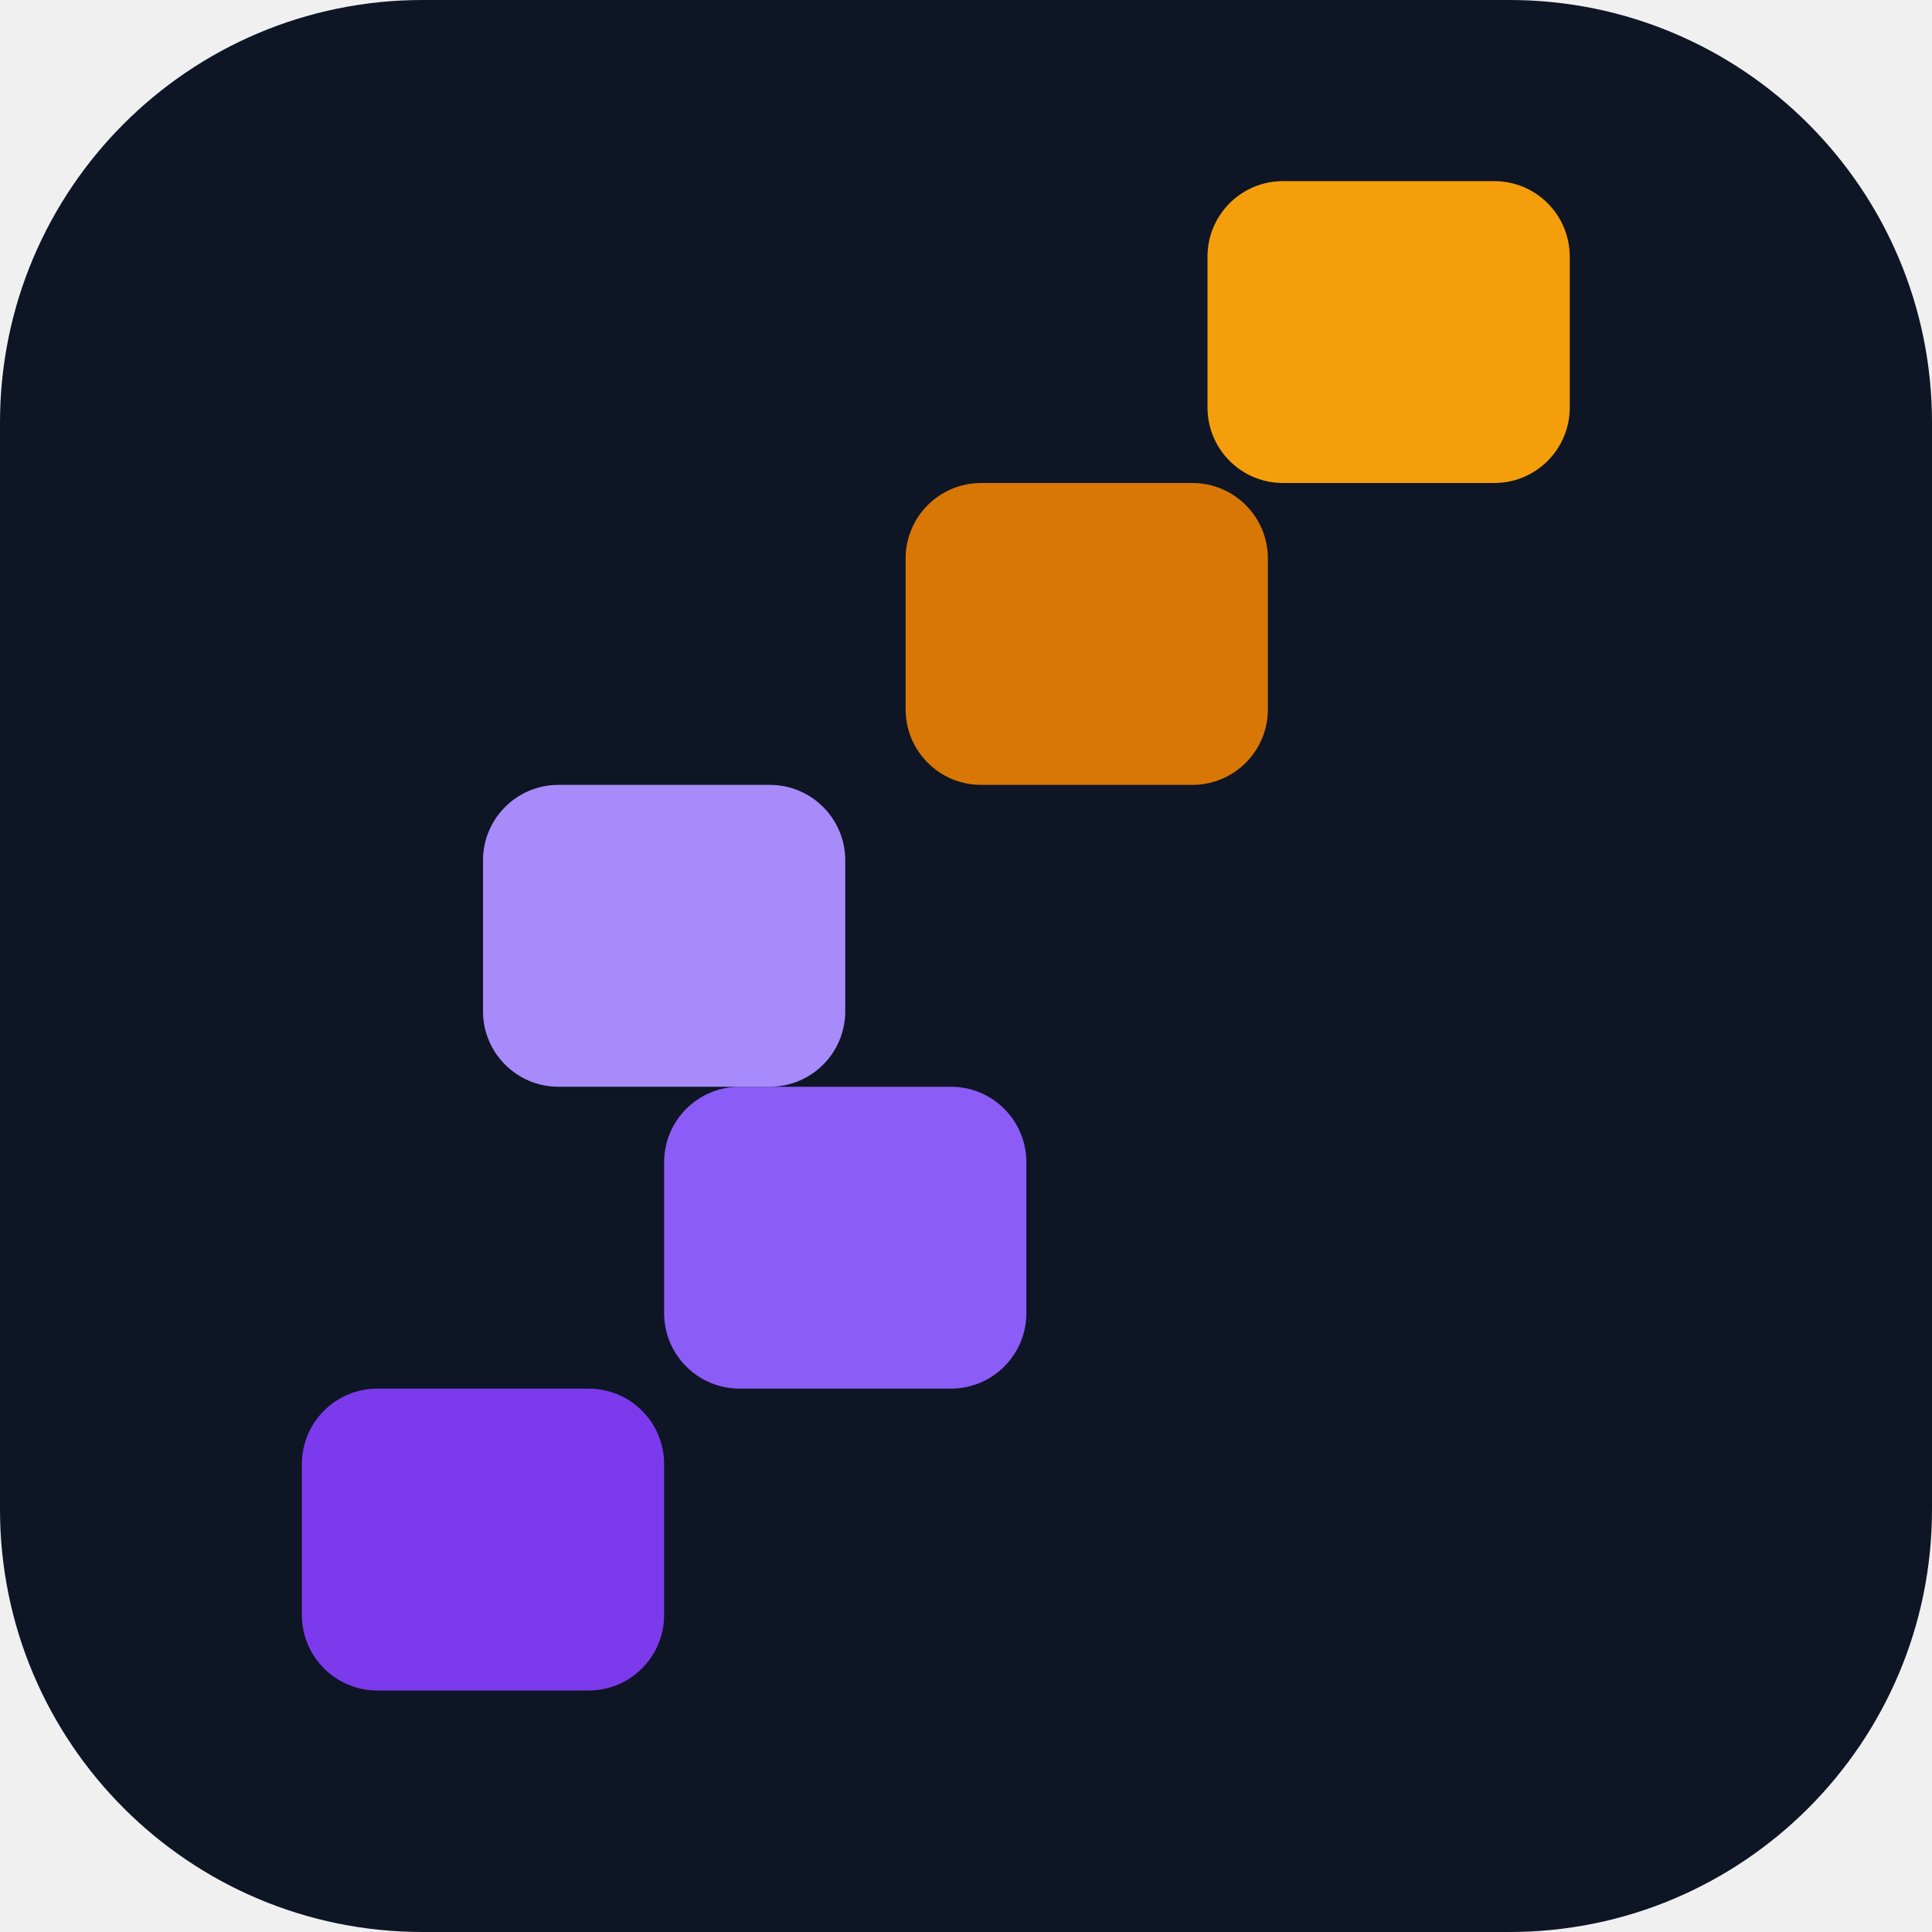
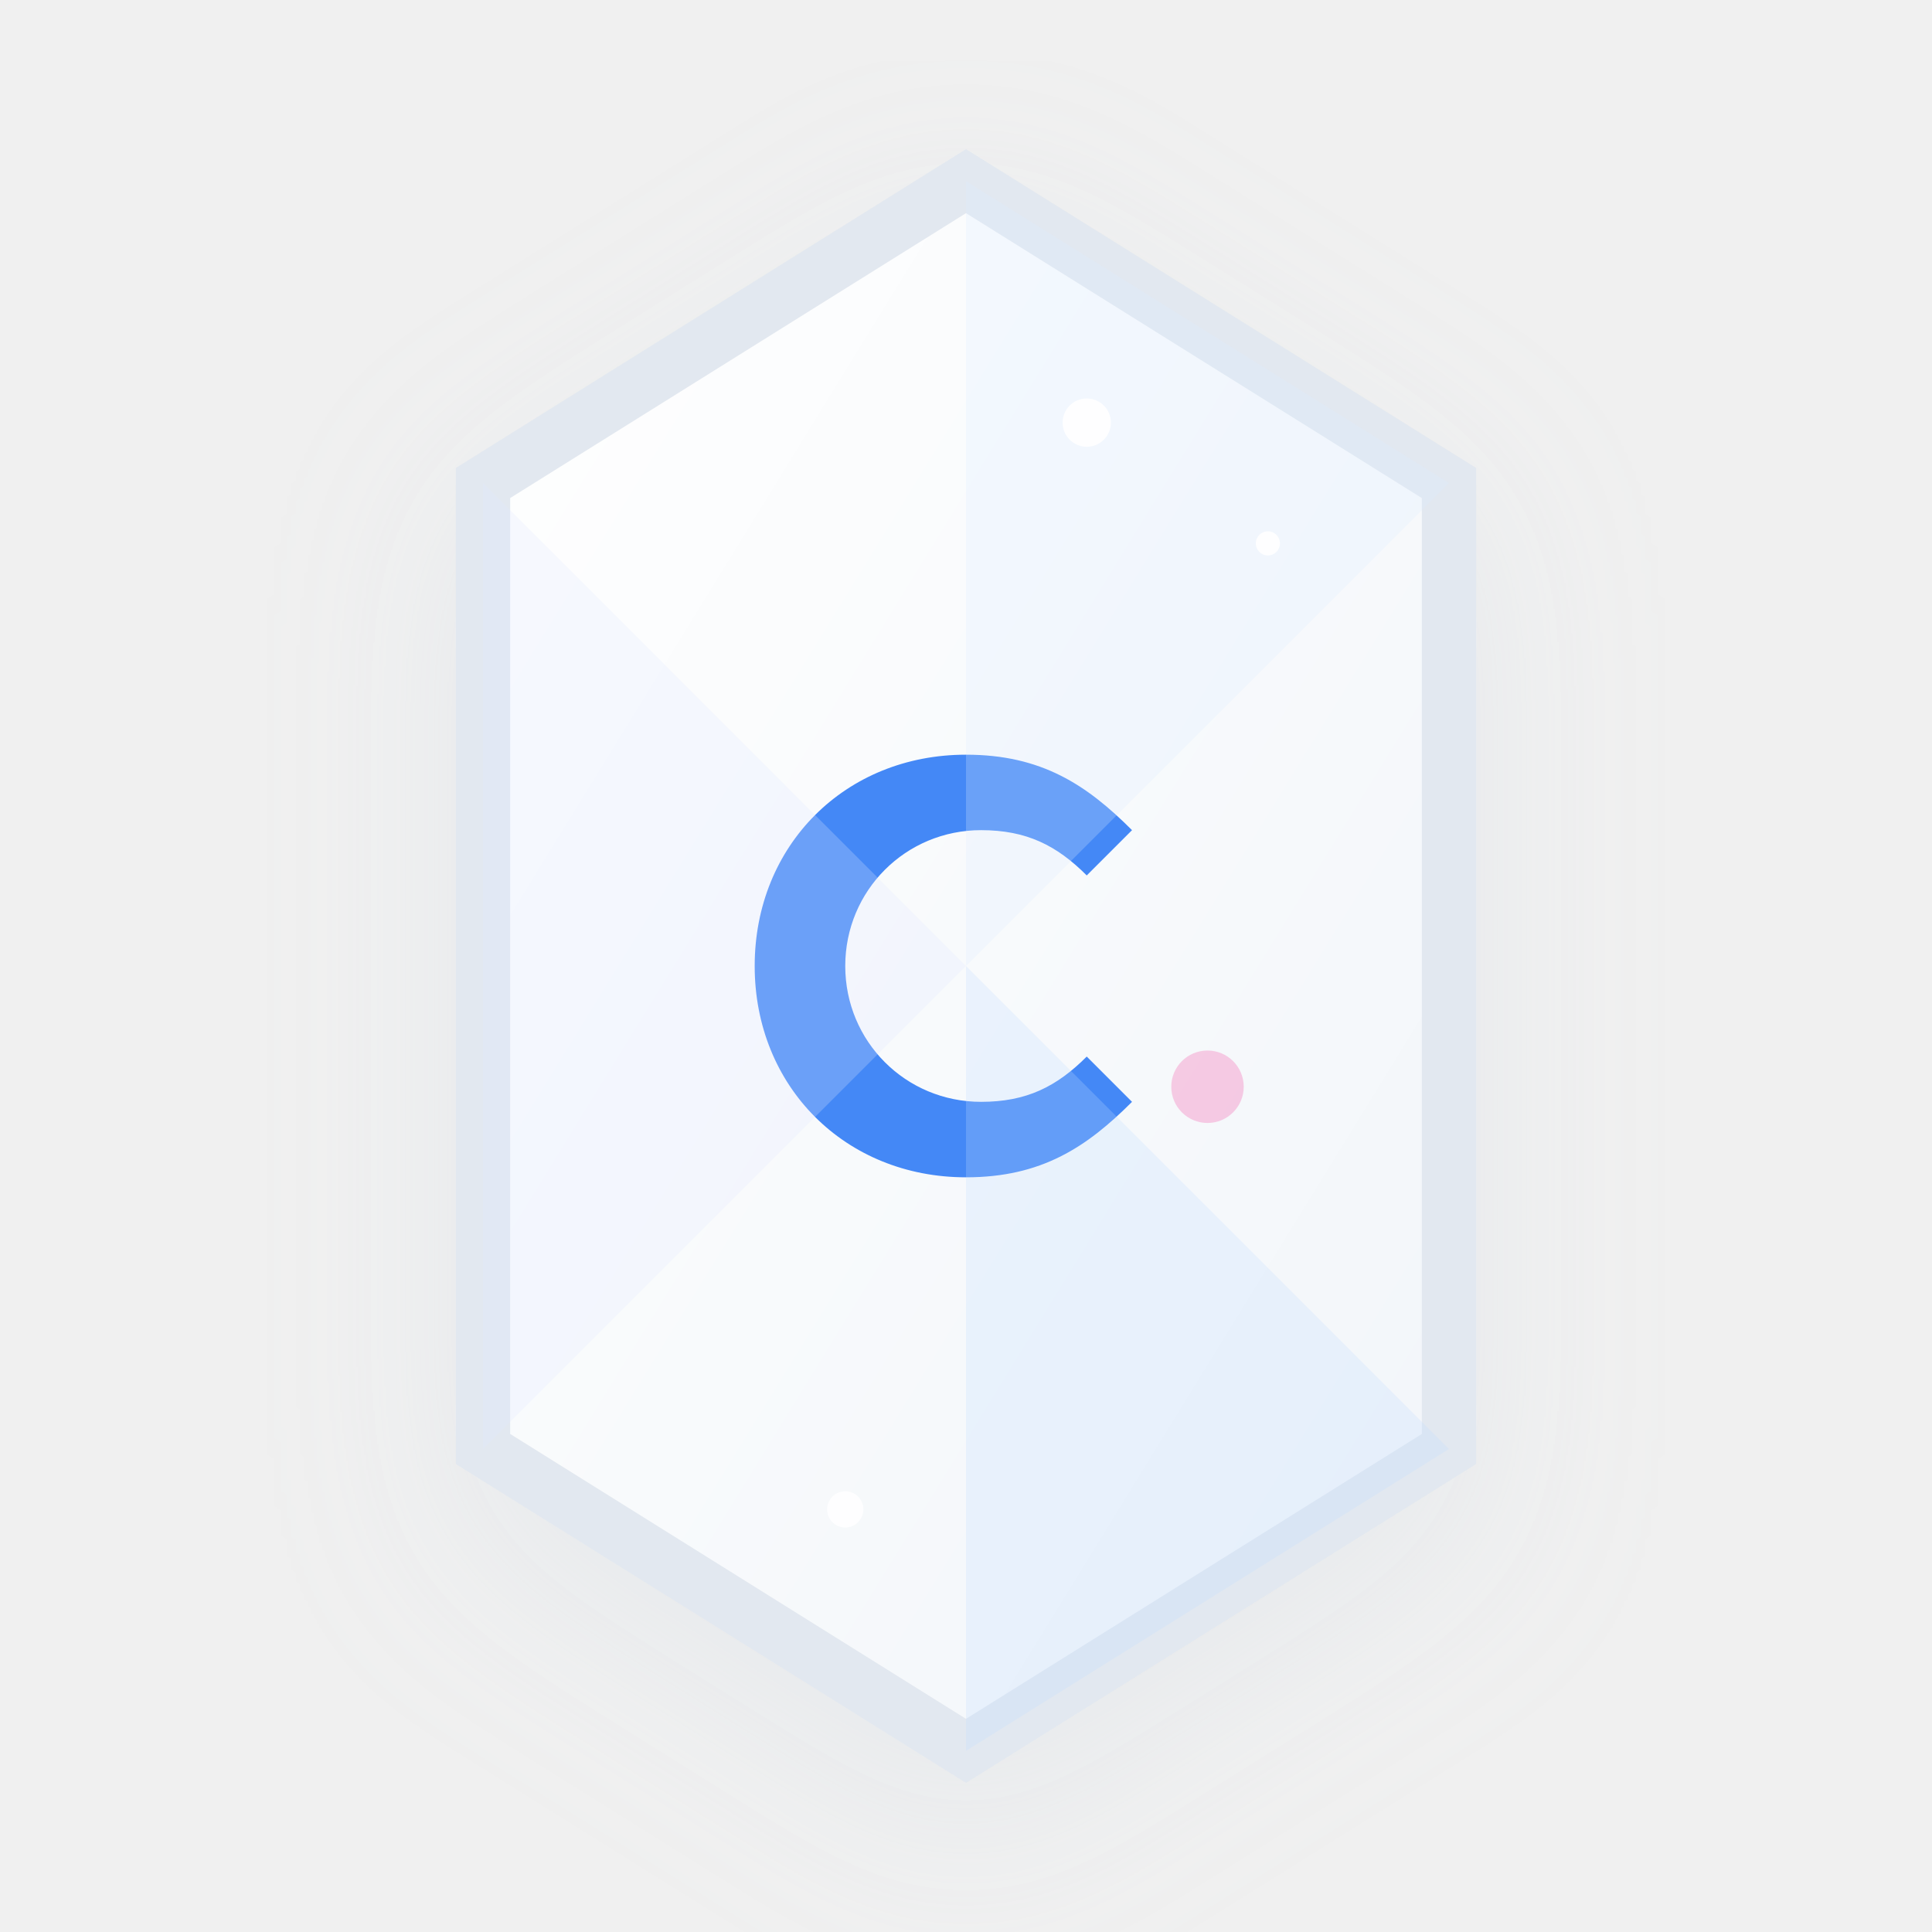
<svg xmlns="http://www.w3.org/2000/svg" viewBox="0 0 64 64" fill="none">
-   <rect width="64" height="64" rx="14" fill="#0E1525" />
-   <rect x="10" y="46" width="12" height="10" rx="2.5" fill="#7C3AED" />
-   <rect x="22" y="36" width="12" height="10" rx="2.5" fill="#8B5CF6" />
-   <rect x="16" y="26" width="12" height="10" rx="2.5" fill="#A78BFA" />
-   <rect x="30" y="16" width="12" height="10" rx="2.5" fill="#D97706" />
-   <rect x="40" y="6" width="12" height="10" rx="2.5" fill="#F59E0B" />
+   <defs>
+     <linearGradient id="crystalBg" x1="0%" y1="0%" x2="100%" y2="100%">
+       <stop offset="0%" style="stop-color:#ffffff;stop-opacity:1" />
+       <stop offset="50%" style="stop-color:#f8fafc;stop-opacity:1" />
+       <stop offset="100%" style="stop-color:#f1f5f9;stop-opacity:1" />
+     </linearGradient>
+     <filter id="shadow" x="-50%" y="-50%" width="200%" height="200%">
+       <feDropShadow dx="0" dy="2" stdDeviation="3" flood-color="#cbd5e1" flood-opacity="0.2" />
+     </filter>
+   </defs>
+   <g filter="url(#shadow)">
+     <path d="M32 6 L48 16 L48 48 L32 58 L16 48 L16 16 Z" fill="url(#crystalBg)" stroke="#e2e8f0" stroke-width="1.8" />
+   </g>
+   <path d="M25 32c0-4 3-7 7-7 2.5 0 4 1 5.5 2.5l-1.5 1.5c-1-1-2-1.5-3.5-1.5-2.5 0-4.5 2-4.5 4.5s2 4.5 4.5 4.5c1.5 0 2.5-0.5 3.5-1.5l1.5 1.5c-1.5 1.5-3 2.5-5.5 2.5-4 0-7-3-7-7z" fill="#3b82f6" opacity="0.95" />
+   <g opacity="0.25">
+     <path d="M32 6 L32 32 L48 16 Z" fill="#dbeafe" />
+     <path d="M32 32 L32 58 L48 48 Z" fill="#bfdbfe" />
+     <path d="M16 16 L32 32 L16 48 Z" fill="#e0e7ff" />
+   </g>
+   <g fill="#ffffff" opacity="0.9">
+     <circle cx="36" cy="14" r="0.8" />
+     <circle cx="42" cy="18" r="0.4" />
+     <circle cx="28" cy="50" r="0.6" />
+   </g>
+   <circle cx="40" cy="36" r="1.2" fill="#f472b6" opacity="0.35" />
</svg>
